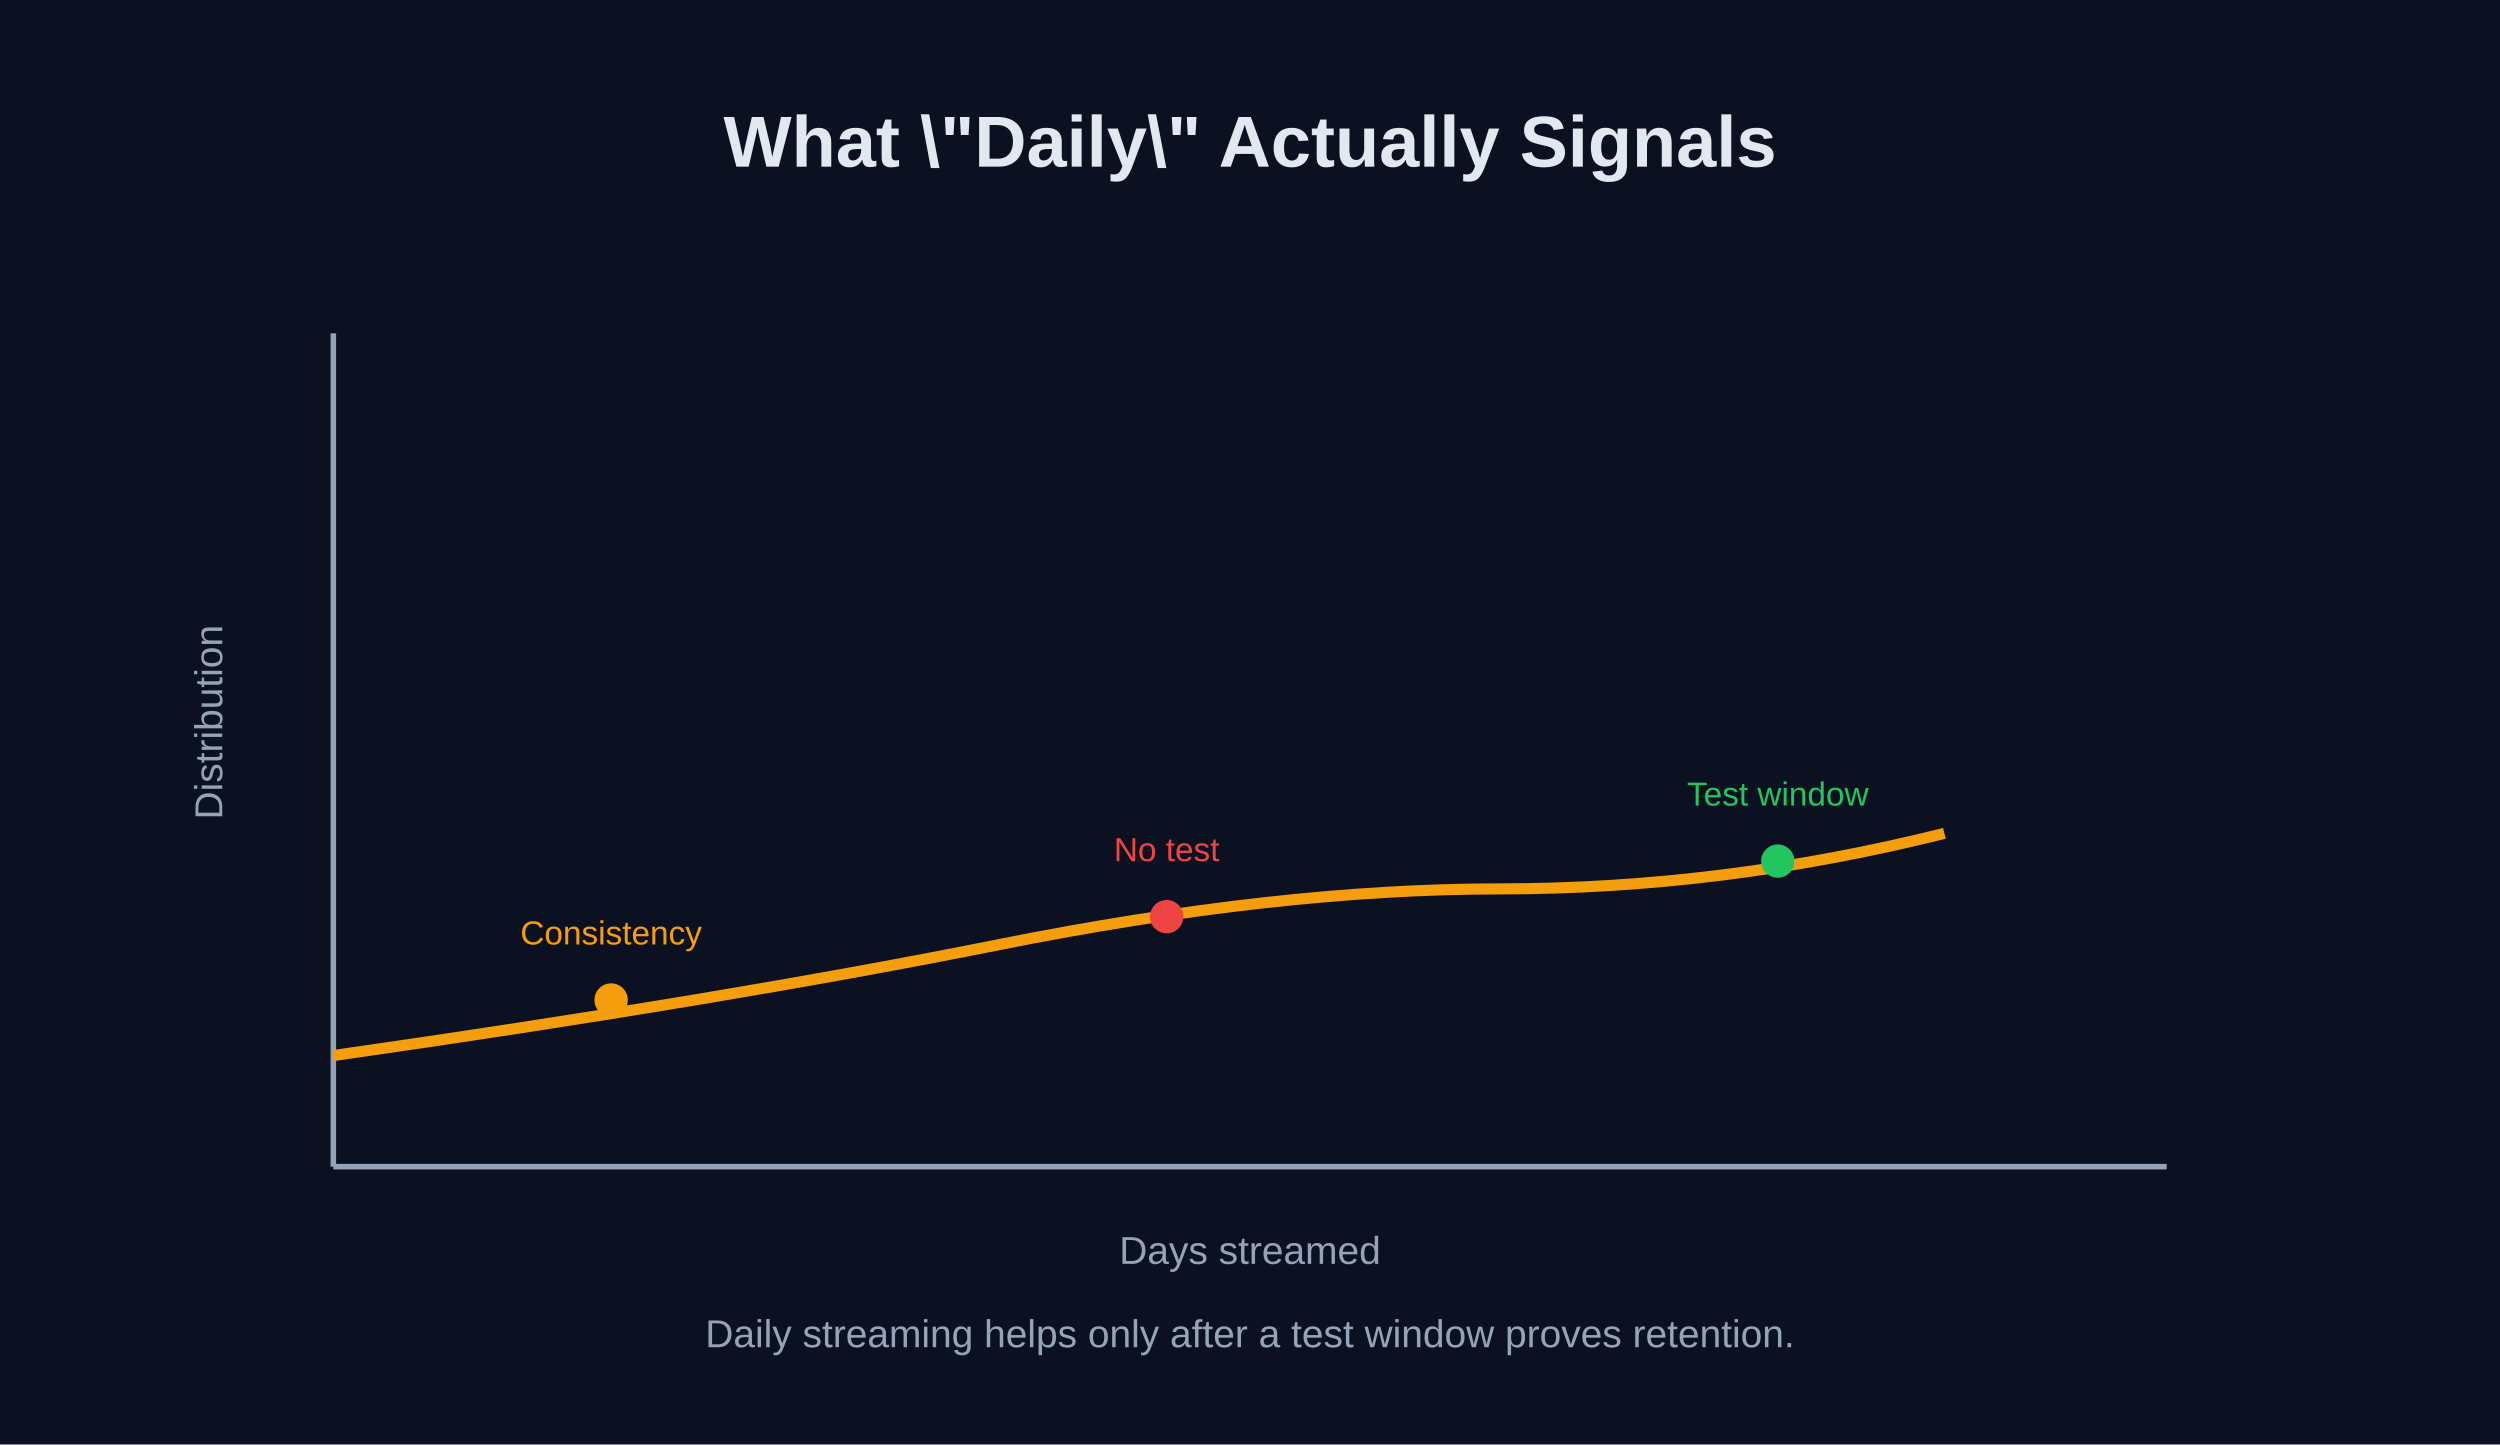
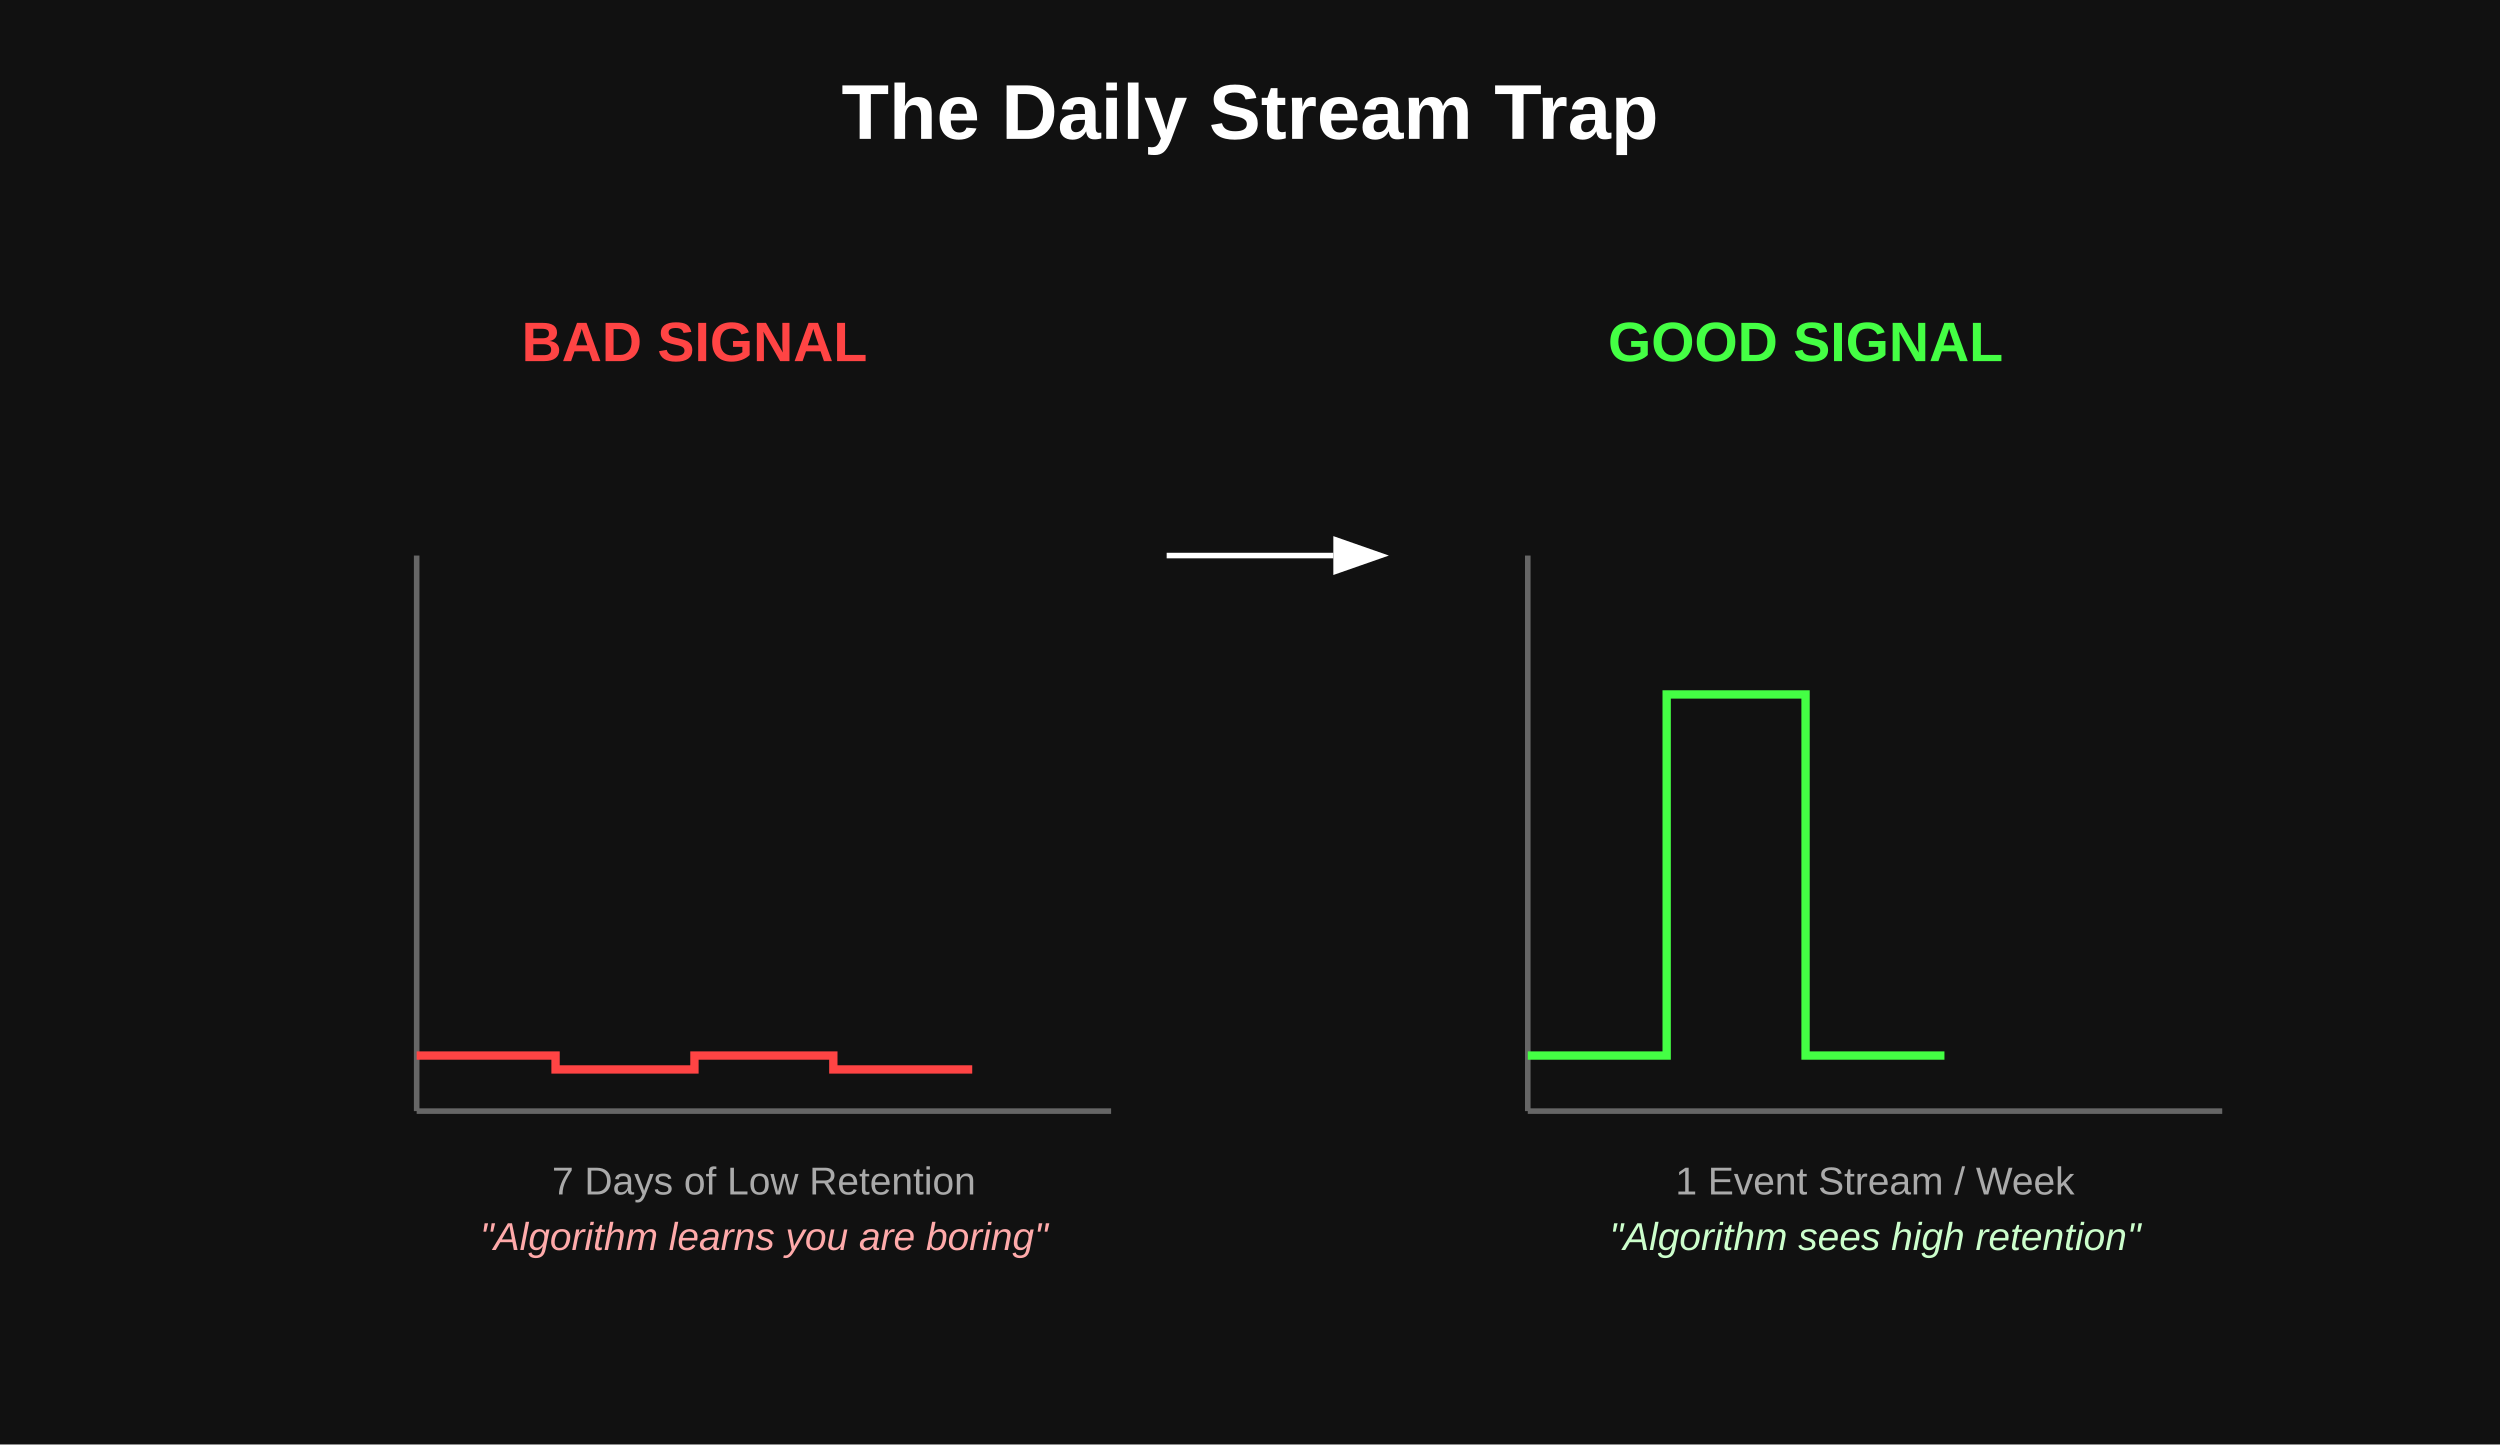
- <svg xmlns="http://www.w3.org/2000/svg" viewBox="0 0 900 520">
-   <rect width="900" height="520" fill="#0b1120" />
-   <g font-family="Arial, sans-serif" fill="#e2e8f0">
-     <text x="450" y="60" font-size="26" font-weight="700" text-anchor="middle">What \"Daily\" Actually Signals</text>
-     <line x1="120" y1="420" x2="780" y2="420" stroke="#94a3b8" stroke-width="2" />
-     <line x1="120" y1="120" x2="120" y2="420" stroke="#94a3b8" stroke-width="2" />
-     <text x="450" y="455" font-size="14" text-anchor="middle" fill="#94a3b8">Days streamed</text>
-     <text x="80" y="260" font-size="14" text-anchor="middle" fill="#94a3b8" transform="rotate(-90,80,260)">Distribution</text>
-     <path d="M120 380 Q 260 360 360 340 T 540 320 T 700 300" fill="none" stroke="#f59e0b" stroke-width="4" />
-     <circle cx="220" cy="360" r="6" fill="#f59e0b" />
-     <text x="220" y="340" font-size="12" text-anchor="middle" fill="#f59e0b">Consistency</text>
-     <circle cx="420" cy="330" r="6" fill="#ef4444" />
-     <text x="420" y="310" font-size="12" text-anchor="middle" fill="#ef4444">No test</text>
-     <circle cx="640" cy="310" r="6" fill="#22c55e" />
-     <text x="640" y="290" font-size="12" text-anchor="middle" fill="#22c55e">Test window</text>
-     <text x="450" y="485" font-size="14" text-anchor="middle" fill="#94a3b8">Daily streaming helps only after a test window proves retention.</text>
+ <svg xmlns="http://www.w3.org/2000/svg" viewBox="0 0 900 520" width="900" height="520">
+   <rect width="900" height="520" fill="#111111" />
+   <text x="450" y="50" text-anchor="middle" font-family="Arial" font-weight="bold" font-size="28" fill="#ffffff">The Daily Stream Trap</text>
+   <g transform="translate(100, 100)">
+     <text x="150" y="30" text-anchor="middle" font-family="Arial" font-weight="bold" font-size="20" fill="#ff4444">BAD SIGNAL</text>
+     <line x1="50" y1="300" x2="300" y2="300" stroke="#666666" stroke-width="2" />
+     <line x1="50" y1="300" x2="50" y2="100" stroke="#666666" stroke-width="2" />
+     <path d="M50 280 L100 280 L100 285 L150 285 L150 280 L200 280 L200 285 L250 285" stroke="#ff4444" stroke-width="3" fill="none" />
+     <text x="175" y="330" text-anchor="middle" font-family="Arial" font-size="14" fill="#aaaaaa">7 Days of Low Retention</text>
+     <text x="175" y="350" text-anchor="middle" font-family="Arial" font-style="italic" font-size="14" fill="#ffaaaa">"Algorithm learns you are boring"</text>
  </g>
+   <g transform="translate(500, 100)">
+     <text x="150" y="30" text-anchor="middle" font-family="Arial" font-weight="bold" font-size="20" fill="#44ff44">GOOD SIGNAL</text>
+     <line x1="50" y1="300" x2="300" y2="300" stroke="#666666" stroke-width="2" />
+     <line x1="50" y1="300" x2="50" y2="100" stroke="#666666" stroke-width="2" />
+     <path d="M50 280 L100 280 L100 150 L150 150 L150 280 L200 280" stroke="#44ff44" stroke-width="3" fill="none" />
+     <text x="175" y="330" text-anchor="middle" font-family="Arial" font-size="14" fill="#aaaaaa">1 Event Stream / Week</text>
+     <text x="175" y="350" text-anchor="middle" font-family="Arial" font-style="italic" font-size="14" fill="#ccffcc">"Algorithm sees high retention"</text>
+   </g>
+   <path d="M420 200 L480 200" stroke="#ffffff" stroke-width="2" marker-end="url(#arrow)" />
+   <defs>
+     <marker id="arrow" markerWidth="10" markerHeight="7" refX="0" refY="3.5" orient="auto">
+       <polygon points="0 0, 10 3.5, 0 7" fill="#ffffff" />
+     </marker>
+   </defs>
</svg>
